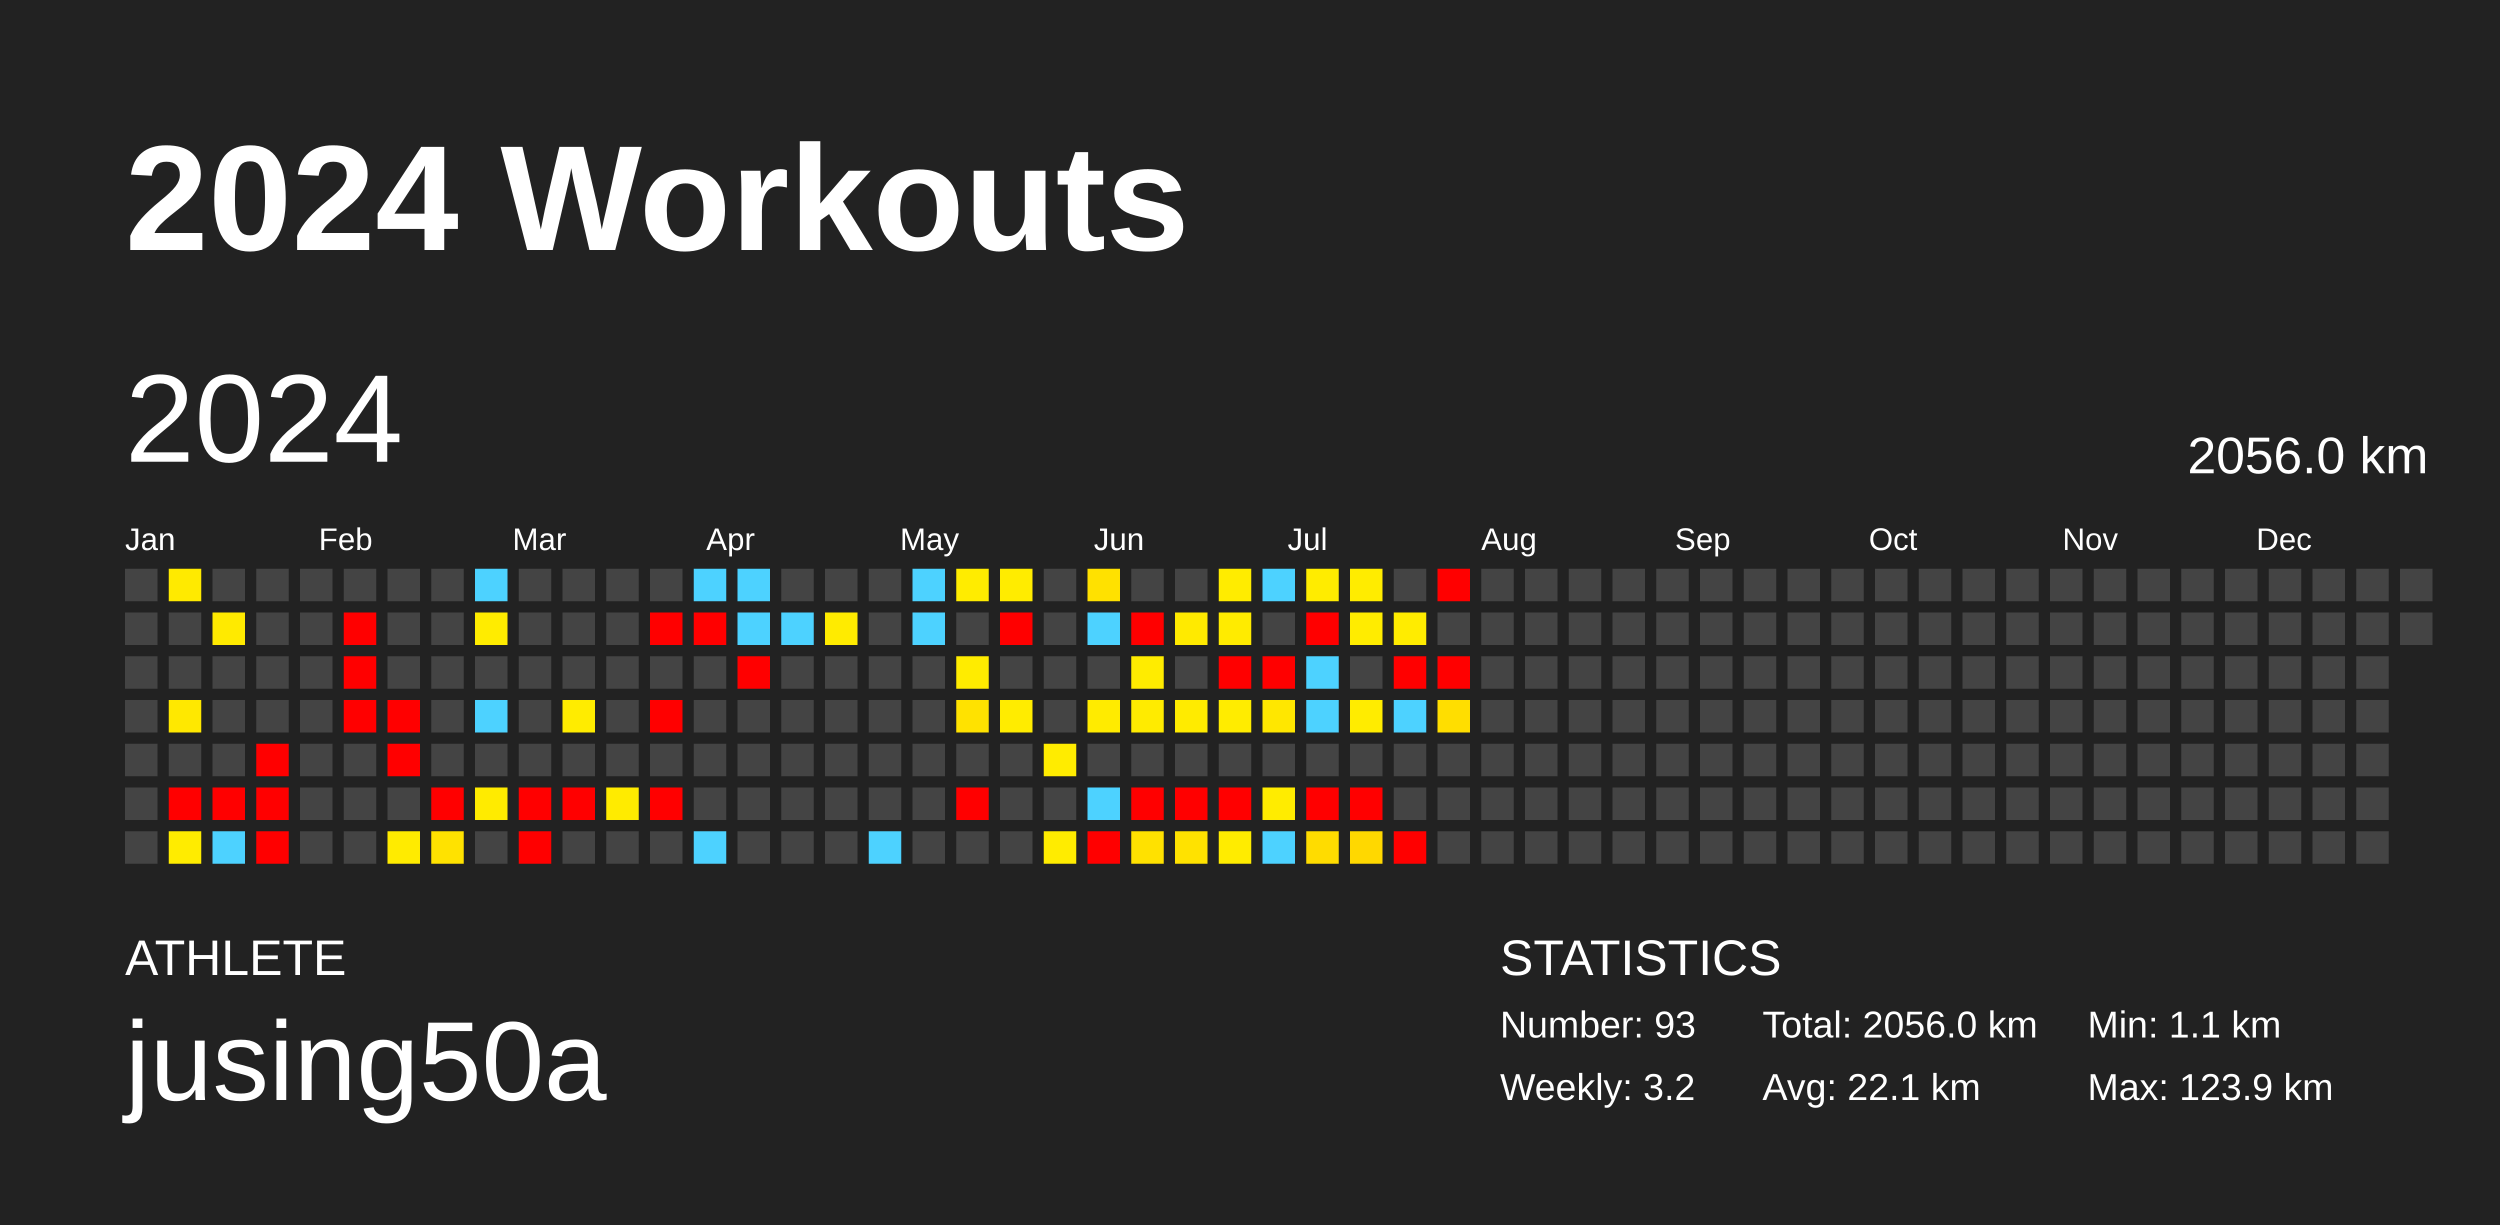
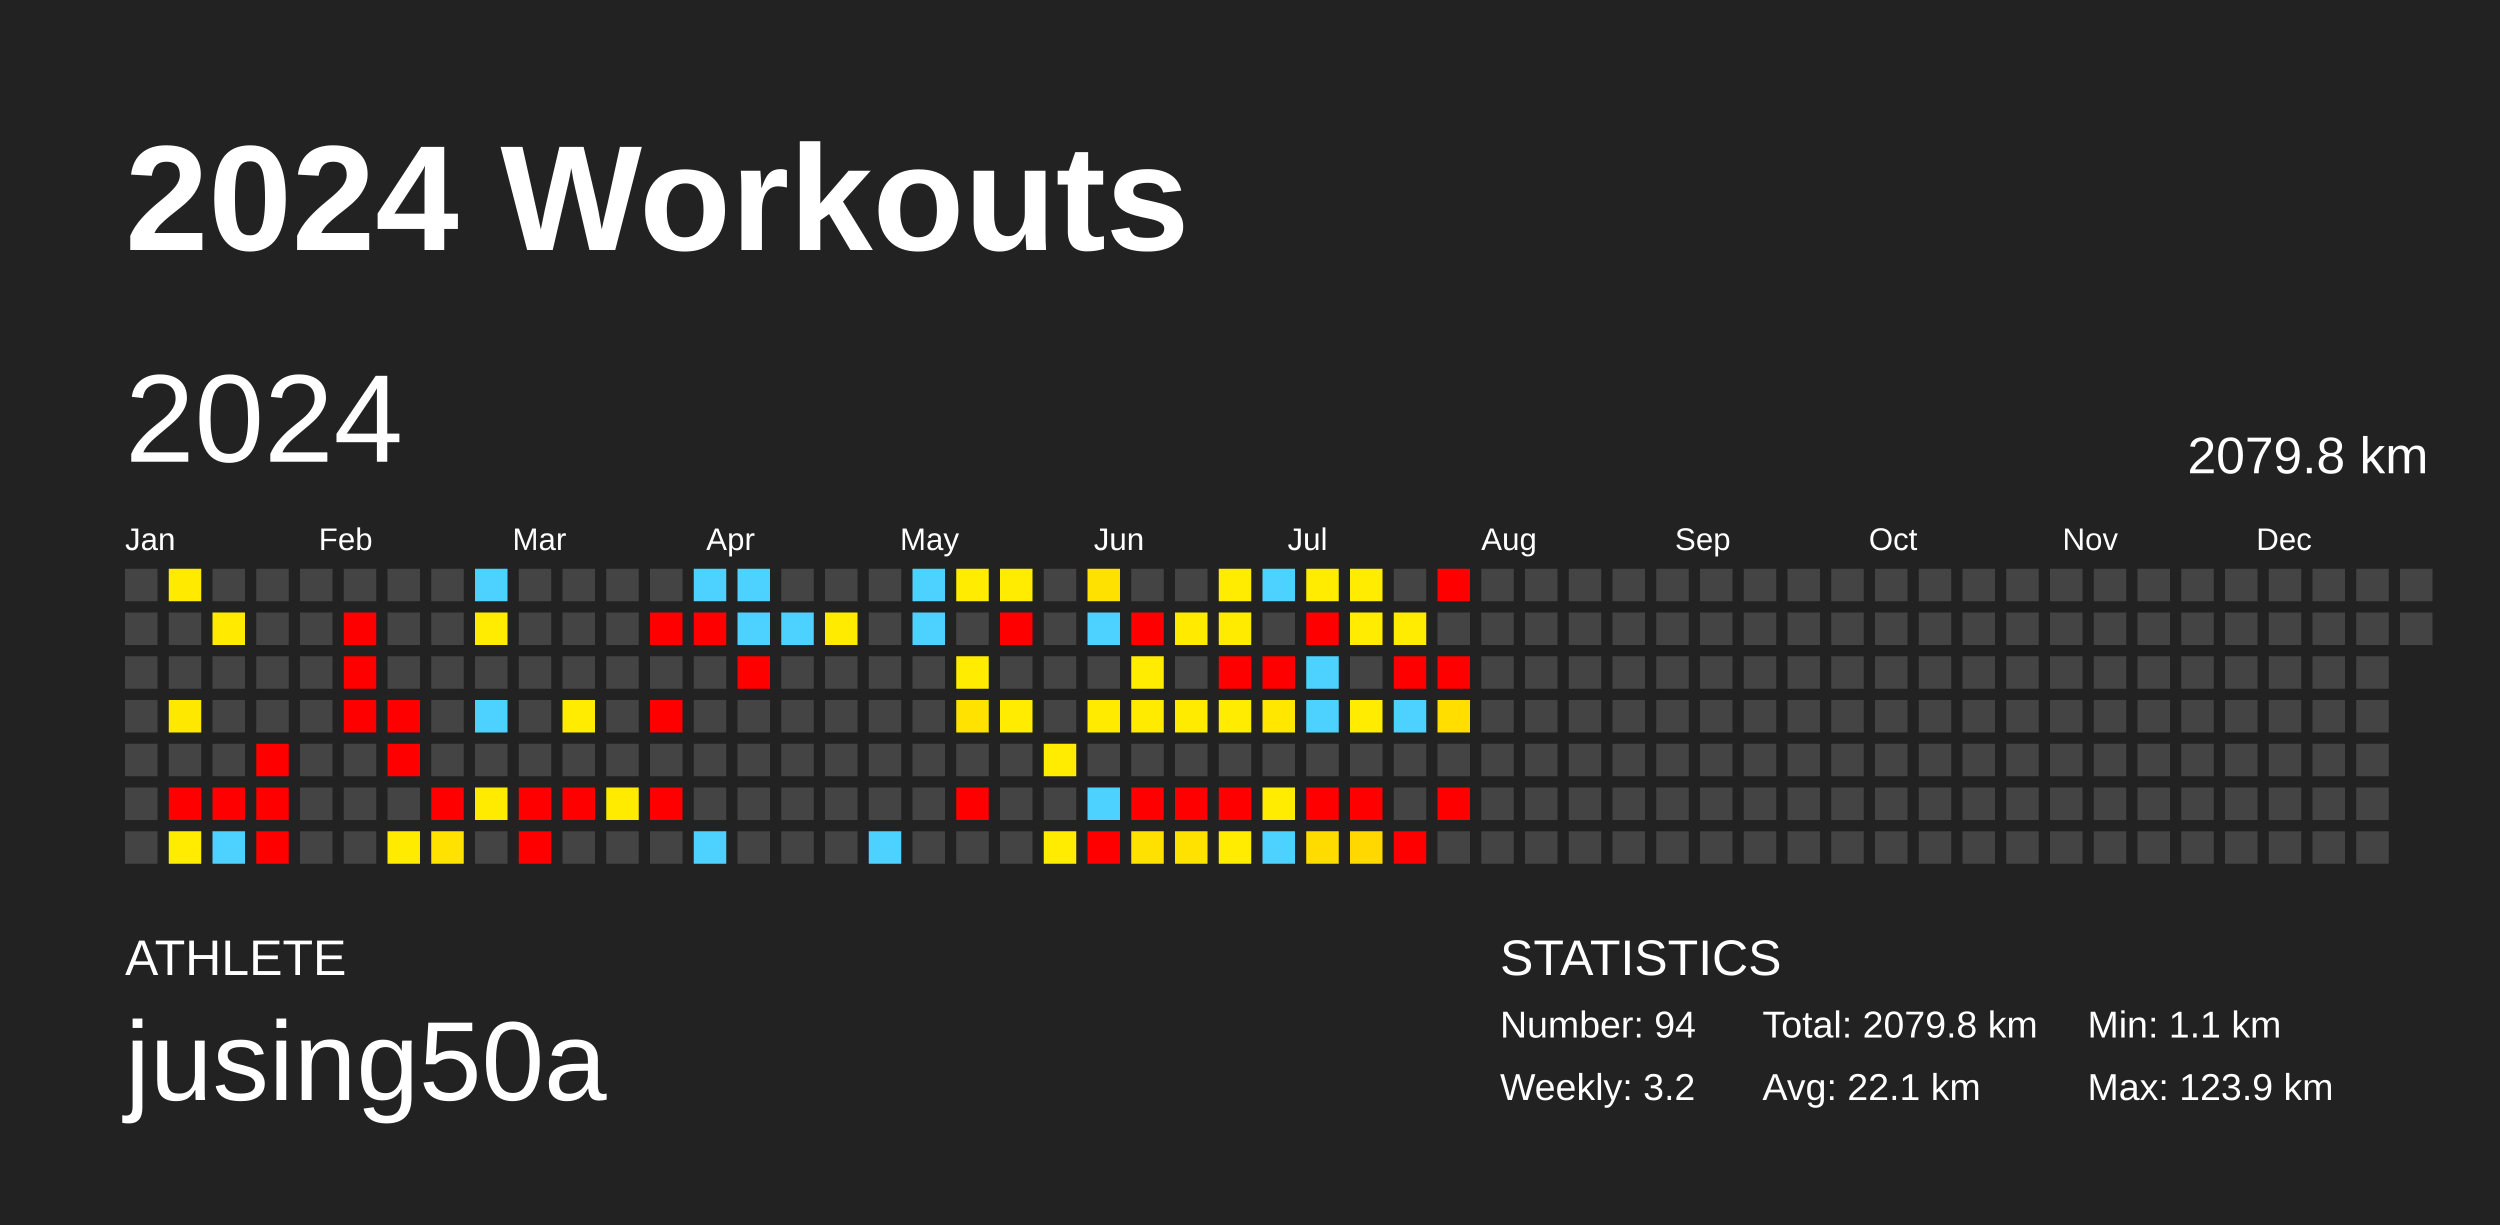
<svg xmlns="http://www.w3.org/2000/svg" baseProfile="full" height="98mm" version="1.1" viewBox="0,0,200,98" width="200mm">
  <defs />
  <rect fill="#222222" height="98" width="200" x="0" y="0" />
  <text fill="#FFFFFF" style="font-size:12px; font-family:Arial; font-weight:bold;" x="10" y="20">2024 Workouts</text>
  <text fill="#FFFFFF" style="font-size:4px; font-family:Arial" x="10" y="78">ATHLETE</text>
  <text fill="#FFFFFF" style="font-size:9px; font-family:Arial" x="10" y="88">jusing50a</text>
  <text fill="#FFFFFF" style="font-size:4px; font-family:Arial" x="120" y="78">STATISTICS</text>
-   <text fill="#FFFFFF" style="font-size:3px; font-family:Arial" x="120" y="83">Number: 93</text>
+   <text fill="#FFFFFF" style="font-size:3px; font-family:Arial" x="120" y="83">Number: 94</text>
  <text fill="#FFFFFF" style="font-size:3px; font-family:Arial" x="120" y="88">Weekly: 3.2</text>
-   <text fill="#FFFFFF" style="font-size:3px; font-family:Arial" x="141" y="83">Total: 2056.0 km</text>
+   <text fill="#FFFFFF" style="font-size:3px; font-family:Arial" x="141" y="83">Total: 2079.8 km</text>
  <text fill="#FFFFFF" style="font-size:3px; font-family:Arial" x="141" y="88">Avg: 22.1 km</text>
  <text fill="#FFFFFF" style="font-size:3px; font-family:Arial" x="167" y="83">Min: 1.1 km</text>
  <text fill="#FFFFFF" style="font-size:3px; font-family:Arial" x="167" y="88">Max: 123.9 km</text>
  <text dominant-baseline="hanging" fill="#FFFFFF" style="font-size:10.0px; font-family:Arial;" x="10" y="30">2024</text>
-   <text dominant-baseline="hanging" fill="#FFFFFF" style="font-size:4.125px; font-family:Arial;" x="175" y="35">2056.0 km</text>
+   <text dominant-baseline="hanging" fill="#FFFFFF" style="font-size:4.125px; font-family:Arial;" x="175" y="35">2079.8 km</text>
  <text fill="#FFFFFF" style="font-size:2.5px; font-family:Arial" x="10.0" y="44">Jan</text>
  <text fill="#FFFFFF" style="font-size:2.5px; font-family:Arial" x="25.5" y="44">Feb</text>
  <text fill="#FFFFFF" style="font-size:2.5px; font-family:Arial" x="41.0" y="44">Mar</text>
  <text fill="#FFFFFF" style="font-size:2.5px; font-family:Arial" x="56.5" y="44">Apr</text>
  <text fill="#FFFFFF" style="font-size:2.5px; font-family:Arial" x="72.0" y="44">May</text>
  <text fill="#FFFFFF" style="font-size:2.5px; font-family:Arial" x="87.5" y="44">Jun</text>
  <text fill="#FFFFFF" style="font-size:2.5px; font-family:Arial" x="103.0" y="44">Jul</text>
  <text fill="#FFFFFF" style="font-size:2.5px; font-family:Arial" x="118.5" y="44">Aug</text>
  <text fill="#FFFFFF" style="font-size:2.5px; font-family:Arial" x="134.0" y="44">Sep</text>
  <text fill="#FFFFFF" style="font-size:2.5px; font-family:Arial" x="149.5" y="44">Oct</text>
  <text fill="#FFFFFF" style="font-size:2.5px; font-family:Arial" x="165.0" y="44">Nov</text>
  <text fill="#FFFFFF" style="font-size:2.5px; font-family:Arial" x="180.5" y="44">Dec</text>
  <rect fill="#444444" height="2.6" width="2.6" x="10.0" y="45.5" />
  <rect fill="#444444" height="2.6" width="2.6" x="10.0" y="49.0" />
  <rect fill="#444444" height="2.6" width="2.6" x="10.0" y="52.5" />
  <rect fill="#444444" height="2.6" width="2.6" x="10.0" y="56.0" />
  <rect fill="#444444" height="2.6" width="2.6" x="10.0" y="59.5" />
  <rect fill="#444444" height="2.6" width="2.6" x="10.0" y="63.0" />
  <rect fill="#444444" height="2.6" width="2.6" x="10.0" y="66.5" />
  <rect fill="#ffea00" height="2.6" width="2.6" x="13.5" y="45.5" />
  <rect fill="#444444" height="2.6" width="2.6" x="13.5" y="49.0" />
  <rect fill="#444444" height="2.6" width="2.6" x="13.5" y="52.5" />
  <rect fill="#ffe800" height="2.6" width="2.6" x="13.5" y="56.0" />
  <rect fill="#444444" height="2.6" width="2.6" x="13.5" y="59.5" />
  <rect fill="red" height="2.6" width="2.6" x="13.5" y="63.0" />
  <rect fill="#ffec00" height="2.6" width="2.6" x="13.5" y="66.5" />
  <rect fill="#444444" height="2.6" width="2.6" x="17.0" y="45.5" />
  <rect fill="#ffea00" height="2.6" width="2.6" x="17.0" y="49.0" />
  <rect fill="#444444" height="2.6" width="2.6" x="17.0" y="52.5" />
  <rect fill="#444444" height="2.6" width="2.6" x="17.0" y="56.0" />
  <rect fill="#444444" height="2.6" width="2.6" x="17.0" y="59.5" />
  <rect fill="red" height="2.6" width="2.6" x="17.0" y="63.0" />
  <rect fill="#4dd2ff" height="2.6" width="2.6" x="17.0" y="66.5" />
  <rect fill="#444444" height="2.6" width="2.6" x="20.5" y="45.5" />
  <rect fill="#444444" height="2.6" width="2.6" x="20.5" y="49.0" />
  <rect fill="#444444" height="2.6" width="2.6" x="20.5" y="52.5" />
  <rect fill="#444444" height="2.6" width="2.6" x="20.5" y="56.0" />
  <rect fill="red" height="2.6" width="2.6" x="20.5" y="59.5" />
  <rect fill="red" height="2.6" width="2.6" x="20.5" y="63.0" />
  <rect fill="red" height="2.6" width="2.6" x="20.5" y="66.5" />
  <rect fill="#444444" height="2.6" width="2.6" x="24.0" y="45.5" />
  <rect fill="#444444" height="2.6" width="2.6" x="24.0" y="49.0" />
  <rect fill="#444444" height="2.6" width="2.6" x="24.0" y="52.5" />
  <rect fill="#444444" height="2.6" width="2.6" x="24.0" y="56.0" />
  <rect fill="#444444" height="2.6" width="2.6" x="24.0" y="59.5" />
  <rect fill="#444444" height="2.6" width="2.6" x="24.0" y="63.0" />
  <rect fill="#444444" height="2.6" width="2.6" x="24.0" y="66.5" />
  <rect fill="#444444" height="2.6" width="2.6" x="27.5" y="45.5" />
  <rect fill="red" height="2.6" width="2.6" x="27.5" y="49.0" />
  <rect fill="red" height="2.6" width="2.6" x="27.5" y="52.5" />
  <rect fill="red" height="2.6" width="2.6" x="27.5" y="56.0" />
  <rect fill="#444444" height="2.6" width="2.6" x="27.5" y="59.5" />
  <rect fill="#444444" height="2.6" width="2.6" x="27.5" y="63.0" />
  <rect fill="#444444" height="2.6" width="2.6" x="27.5" y="66.5" />
  <rect fill="#444444" height="2.6" width="2.6" x="31.0" y="45.5" />
  <rect fill="#444444" height="2.6" width="2.6" x="31.0" y="49.0" />
  <rect fill="#444444" height="2.6" width="2.6" x="31.0" y="52.5" />
  <rect fill="red" height="2.6" width="2.6" x="31.0" y="56.0" />
  <rect fill="red" height="2.6" width="2.6" x="31.0" y="59.5" />
  <rect fill="#444444" height="2.6" width="2.6" x="31.0" y="63.0" />
  <rect fill="#ffeb00" height="2.6" width="2.6" x="31.0" y="66.5" />
  <rect fill="#444444" height="2.6" width="2.6" x="34.5" y="45.5" />
  <rect fill="#444444" height="2.6" width="2.6" x="34.5" y="49.0" />
  <rect fill="#444444" height="2.6" width="2.6" x="34.5" y="52.5" />
  <rect fill="#444444" height="2.6" width="2.6" x="34.5" y="56.0" />
  <rect fill="#444444" height="2.6" width="2.6" x="34.5" y="59.5" />
  <rect fill="red" height="2.6" width="2.6" x="34.5" y="63.0" />
  <rect fill="#ffe200" height="2.6" width="2.6" x="34.5" y="66.5" />
  <rect fill="#4dd2ff" height="2.6" width="2.6" x="38.0" y="45.5" />
  <rect fill="#ffec00" height="2.6" width="2.6" x="38.0" y="49.0" />
  <rect fill="#444444" height="2.6" width="2.6" x="38.0" y="52.5" />
  <rect fill="#4dd2ff" height="2.6" width="2.6" x="38.0" y="56.0" />
  <rect fill="#444444" height="2.6" width="2.6" x="38.0" y="59.5" />
  <rect fill="#ffeb00" height="2.6" width="2.6" x="38.0" y="63.0" />
  <rect fill="#444444" height="2.6" width="2.6" x="38.0" y="66.5" />
  <rect fill="#444444" height="2.6" width="2.6" x="41.5" y="45.5" />
  <rect fill="#444444" height="2.6" width="2.6" x="41.5" y="49.0" />
  <rect fill="#444444" height="2.6" width="2.6" x="41.5" y="52.5" />
  <rect fill="#444444" height="2.6" width="2.6" x="41.5" y="56.0" />
  <rect fill="#444444" height="2.6" width="2.6" x="41.5" y="59.5" />
  <rect fill="red" height="2.6" width="2.6" x="41.5" y="63.0" />
  <rect fill="red" height="2.6" width="2.6" x="41.5" y="66.5" />
  <rect fill="#444444" height="2.6" width="2.6" x="45.0" y="45.5" />
  <rect fill="#444444" height="2.6" width="2.6" x="45.0" y="49.0" />
  <rect fill="#444444" height="2.6" width="2.6" x="45.0" y="52.5" />
  <rect fill="#ffec00" height="2.6" width="2.6" x="45.0" y="56.0" />
  <rect fill="#444444" height="2.6" width="2.6" x="45.0" y="59.5" />
  <rect fill="red" height="2.6" width="2.6" x="45.0" y="63.0" />
  <rect fill="#444444" height="2.6" width="2.6" x="45.0" y="66.5" />
  <rect fill="#444444" height="2.6" width="2.6" x="48.5" y="45.5" />
  <rect fill="#444444" height="2.6" width="2.6" x="48.5" y="49.0" />
  <rect fill="#444444" height="2.6" width="2.6" x="48.5" y="52.5" />
  <rect fill="#444444" height="2.6" width="2.6" x="48.5" y="56.0" />
  <rect fill="#444444" height="2.6" width="2.6" x="48.5" y="59.5" />
  <rect fill="#ffeb00" height="2.6" width="2.6" x="48.5" y="63.0" />
  <rect fill="#444444" height="2.6" width="2.6" x="48.5" y="66.5" />
  <rect fill="#444444" height="2.6" width="2.6" x="52.0" y="45.5" />
  <rect fill="red" height="2.6" width="2.6" x="52.0" y="49.0" />
  <rect fill="#444444" height="2.6" width="2.6" x="52.0" y="52.5" />
  <rect fill="red" height="2.6" width="2.6" x="52.0" y="56.0" />
  <rect fill="#444444" height="2.6" width="2.6" x="52.0" y="59.5" />
  <rect fill="red" height="2.6" width="2.6" x="52.0" y="63.0" />
  <rect fill="#444444" height="2.6" width="2.6" x="52.0" y="66.5" />
  <rect fill="#4dd2ff" height="2.6" width="2.6" x="55.5" y="45.5" />
  <rect fill="red" height="2.6" width="2.6" x="55.5" y="49.0" />
  <rect fill="#444444" height="2.6" width="2.6" x="55.5" y="52.5" />
  <rect fill="#444444" height="2.6" width="2.6" x="55.5" y="56.0" />
  <rect fill="#444444" height="2.6" width="2.6" x="55.5" y="59.5" />
  <rect fill="#444444" height="2.6" width="2.6" x="55.5" y="63.0" />
  <rect fill="#4dd2ff" height="2.6" width="2.6" x="55.5" y="66.5" />
  <rect fill="#4dd2ff" height="2.6" width="2.6" x="59.0" y="45.5" />
  <rect fill="#4dd2ff" height="2.6" width="2.6" x="59.0" y="49.0" />
  <rect fill="red" height="2.6" width="2.6" x="59.0" y="52.5" />
  <rect fill="#444444" height="2.6" width="2.6" x="59.0" y="56.0" />
  <rect fill="#444444" height="2.6" width="2.6" x="59.0" y="59.5" />
  <rect fill="#444444" height="2.6" width="2.6" x="59.0" y="63.0" />
  <rect fill="#444444" height="2.6" width="2.6" x="59.0" y="66.5" />
  <rect fill="#444444" height="2.6" width="2.6" x="62.5" y="45.5" />
  <rect fill="#4dd2ff" height="2.6" width="2.6" x="62.5" y="49.0" />
  <rect fill="#444444" height="2.6" width="2.6" x="62.5" y="52.5" />
  <rect fill="#444444" height="2.6" width="2.6" x="62.5" y="56.0" />
  <rect fill="#444444" height="2.6" width="2.6" x="62.5" y="59.5" />
  <rect fill="#444444" height="2.6" width="2.6" x="62.5" y="63.0" />
  <rect fill="#444444" height="2.6" width="2.6" x="62.5" y="66.5" />
  <rect fill="#444444" height="2.6" width="2.6" x="66.0" y="45.5" />
  <rect fill="#ffeb00" height="2.6" width="2.6" x="66.0" y="49.0" />
  <rect fill="#444444" height="2.6" width="2.6" x="66.0" y="52.5" />
  <rect fill="#444444" height="2.6" width="2.6" x="66.0" y="56.0" />
  <rect fill="#444444" height="2.6" width="2.6" x="66.0" y="59.5" />
  <rect fill="#444444" height="2.6" width="2.6" x="66.0" y="63.0" />
  <rect fill="#444444" height="2.6" width="2.6" x="66.0" y="66.5" />
  <rect fill="#444444" height="2.6" width="2.6" x="69.5" y="45.5" />
  <rect fill="#444444" height="2.6" width="2.6" x="69.5" y="49.0" />
  <rect fill="#444444" height="2.6" width="2.6" x="69.5" y="52.5" />
  <rect fill="#444444" height="2.6" width="2.6" x="69.5" y="56.0" />
  <rect fill="#444444" height="2.6" width="2.6" x="69.5" y="59.5" />
  <rect fill="#444444" height="2.6" width="2.6" x="69.5" y="63.0" />
  <rect fill="#4dd2ff" height="2.6" width="2.6" x="69.5" y="66.5" />
  <rect fill="#4dd2ff" height="2.6" width="2.6" x="73.0" y="45.5" />
  <rect fill="#4dd2ff" height="2.6" width="2.6" x="73.0" y="49.0" />
  <rect fill="#444444" height="2.6" width="2.6" x="73.0" y="52.5" />
  <rect fill="#444444" height="2.6" width="2.6" x="73.0" y="56.0" />
  <rect fill="#444444" height="2.6" width="2.6" x="73.0" y="59.5" />
  <rect fill="#444444" height="2.6" width="2.6" x="73.0" y="63.0" />
  <rect fill="#444444" height="2.6" width="2.6" x="73.0" y="66.5" />
  <rect fill="#ffec00" height="2.6" width="2.6" x="76.5" y="45.5" />
  <rect fill="#444444" height="2.6" width="2.6" x="76.5" y="49.0" />
  <rect fill="#ffec00" height="2.6" width="2.6" x="76.5" y="52.5" />
  <rect fill="#ffe200" height="2.6" width="2.6" x="76.5" y="56.0" />
  <rect fill="#444444" height="2.6" width="2.6" x="76.5" y="59.5" />
  <rect fill="red" height="2.6" width="2.6" x="76.5" y="63.0" />
  <rect fill="#444444" height="2.6" width="2.6" x="76.5" y="66.5" />
  <rect fill="#ffec00" height="2.6" width="2.6" x="80.0" y="45.5" />
  <rect fill="red" height="2.6" width="2.6" x="80.0" y="49.0" />
  <rect fill="#444444" height="2.6" width="2.6" x="80.0" y="52.5" />
  <rect fill="#ffec00" height="2.6" width="2.6" x="80.0" y="56.0" />
  <rect fill="#444444" height="2.6" width="2.6" x="80.0" y="59.5" />
  <rect fill="#444444" height="2.6" width="2.6" x="80.0" y="63.0" />
  <rect fill="#444444" height="2.6" width="2.6" x="80.0" y="66.5" />
  <rect fill="#444444" height="2.6" width="2.6" x="83.5" y="45.5" />
  <rect fill="#444444" height="2.6" width="2.6" x="83.5" y="49.0" />
  <rect fill="#444444" height="2.6" width="2.6" x="83.5" y="52.5" />
  <rect fill="#444444" height="2.6" width="2.6" x="83.5" y="56.0" />
  <rect fill="#ffec00" height="2.6" width="2.6" x="83.5" y="59.5" />
  <rect fill="#444444" height="2.6" width="2.6" x="83.5" y="63.0" />
  <rect fill="#ffec00" height="2.6" width="2.6" x="83.5" y="66.5" />
  <rect fill="#ffe100" height="2.6" width="2.6" x="87.0" y="45.5" />
  <rect fill="#4dd2ff" height="2.6" width="2.6" x="87.0" y="49.0" />
  <rect fill="#444444" height="2.6" width="2.6" x="87.0" y="52.5" />
  <rect fill="#ffeb00" height="2.6" width="2.6" x="87.0" y="56.0" />
  <rect fill="#444444" height="2.6" width="2.6" x="87.0" y="59.5" />
  <rect fill="#4dd2ff" height="2.6" width="2.6" x="87.0" y="63.0" />
  <rect fill="red" height="2.6" width="2.6" x="87.0" y="66.5" />
  <rect fill="#444444" height="2.6" width="2.6" x="90.5" y="45.5" />
  <rect fill="red" height="2.6" width="2.6" x="90.5" y="49.0" />
  <rect fill="#ffec00" height="2.6" width="2.6" x="90.5" y="52.5" />
  <rect fill="#ffeb00" height="2.6" width="2.6" x="90.5" y="56.0" />
  <rect fill="#444444" height="2.6" width="2.6" x="90.5" y="59.5" />
  <rect fill="red" height="2.6" width="2.6" x="90.5" y="63.0" />
  <rect fill="#ffe100" height="2.6" width="2.6" x="90.5" y="66.5" />
  <rect fill="#444444" height="2.6" width="2.6" x="94.0" y="45.5" />
  <rect fill="#ffea00" height="2.6" width="2.6" x="94.0" y="49.0" />
  <rect fill="#444444" height="2.6" width="2.6" x="94.0" y="52.5" />
  <rect fill="#ffeb00" height="2.6" width="2.6" x="94.0" y="56.0" />
  <rect fill="#444444" height="2.6" width="2.6" x="94.0" y="59.5" />
  <rect fill="red" height="2.6" width="2.6" x="94.0" y="63.0" />
  <rect fill="#ffe200" height="2.6" width="2.6" x="94.0" y="66.5" />
  <rect fill="#ffec00" height="2.6" width="2.6" x="97.5" y="45.5" />
  <rect fill="#ffeb00" height="2.6" width="2.6" x="97.5" y="49.0" />
  <rect fill="red" height="2.6" width="2.6" x="97.5" y="52.5" />
  <rect fill="#ffec00" height="2.6" width="2.6" x="97.5" y="56.0" />
  <rect fill="#444444" height="2.6" width="2.6" x="97.5" y="59.5" />
  <rect fill="red" height="2.6" width="2.6" x="97.5" y="63.0" />
  <rect fill="#ffec00" height="2.6" width="2.6" x="97.5" y="66.5" />
  <rect fill="#4dd2ff" height="2.6" width="2.6" x="101.0" y="45.5" />
  <rect fill="#444444" height="2.6" width="2.6" x="101.0" y="49.0" />
  <rect fill="red" height="2.6" width="2.6" x="101.0" y="52.5" />
  <rect fill="#ffe700" height="2.6" width="2.6" x="101.0" y="56.0" />
  <rect fill="#444444" height="2.6" width="2.6" x="101.0" y="59.5" />
  <rect fill="#ffec00" height="2.6" width="2.6" x="101.0" y="63.0" />
  <rect fill="#4dd2ff" height="2.6" width="2.6" x="101.0" y="66.5" />
  <rect fill="#ffec00" height="2.6" width="2.6" x="104.5" y="45.5" />
  <rect fill="red" height="2.6" width="2.6" x="104.5" y="49.0" />
  <rect fill="#4dd2ff" height="2.6" width="2.6" x="104.5" y="52.5" />
  <rect fill="#4dd2ff" height="2.6" width="2.6" x="104.5" y="56.0" />
  <rect fill="#444444" height="2.6" width="2.6" x="104.5" y="59.5" />
  <rect fill="red" height="2.6" width="2.6" x="104.5" y="63.0" />
  <rect fill="#ffdc00" height="2.6" width="2.6" x="104.5" y="66.5" />
  <rect fill="#ffec00" height="2.6" width="2.6" x="108.0" y="45.5" />
  <rect fill="#ffec00" height="2.6" width="2.6" x="108.0" y="49.0" />
  <rect fill="#444444" height="2.6" width="2.6" x="108.0" y="52.5" />
  <rect fill="#ffec00" height="2.6" width="2.6" x="108.0" y="56.0" />
  <rect fill="#444444" height="2.6" width="2.6" x="108.0" y="59.5" />
  <rect fill="red" height="2.6" width="2.6" x="108.0" y="63.0" />
  <rect fill="#ffd800" height="2.6" width="2.6" x="108.0" y="66.5" />
  <rect fill="#444444" height="2.6" width="2.6" x="111.5" y="45.5" />
  <rect fill="#ffec00" height="2.6" width="2.6" x="111.5" y="49.0" />
  <rect fill="red" height="2.6" width="2.6" x="111.5" y="52.5" />
  <rect fill="#4dd2ff" height="2.6" width="2.6" x="111.5" y="56.0" />
  <rect fill="#444444" height="2.6" width="2.6" x="111.5" y="59.5" />
  <rect fill="#444444" height="2.6" width="2.6" x="111.5" y="63.0" />
  <rect fill="red" height="2.6" width="2.6" x="111.5" y="66.5" />
  <rect fill="red" height="2.6" width="2.6" x="115.0" y="45.5" />
  <rect fill="#444444" height="2.6" width="2.6" x="115.0" y="49.0" />
  <rect fill="red" height="2.6" width="2.6" x="115.0" y="52.5" />
  <rect fill="#ffde00" height="2.6" width="2.6" x="115.0" y="56.0" />
  <rect fill="#444444" height="2.6" width="2.6" x="115.0" y="59.5" />
-   <rect fill="#444444" height="2.6" width="2.6" x="115.0" y="63.0" />
+   <rect fill="red" height="2.6" width="2.6" x="115.0" y="63.0" />
  <rect fill="#444444" height="2.6" width="2.6" x="115.0" y="66.5" />
  <rect fill="#444444" height="2.6" width="2.6" x="118.5" y="45.5" />
  <rect fill="#444444" height="2.6" width="2.6" x="118.5" y="49.0" />
  <rect fill="#444444" height="2.6" width="2.6" x="118.5" y="52.5" />
  <rect fill="#444444" height="2.6" width="2.6" x="118.5" y="56.0" />
  <rect fill="#444444" height="2.6" width="2.6" x="118.5" y="59.5" />
  <rect fill="#444444" height="2.6" width="2.6" x="118.5" y="63.0" />
  <rect fill="#444444" height="2.6" width="2.6" x="118.5" y="66.5" />
  <rect fill="#444444" height="2.6" width="2.6" x="122.0" y="45.5" />
  <rect fill="#444444" height="2.6" width="2.6" x="122.0" y="49.0" />
  <rect fill="#444444" height="2.6" width="2.6" x="122.0" y="52.5" />
  <rect fill="#444444" height="2.6" width="2.6" x="122.0" y="56.0" />
  <rect fill="#444444" height="2.6" width="2.6" x="122.0" y="59.5" />
  <rect fill="#444444" height="2.6" width="2.6" x="122.0" y="63.0" />
  <rect fill="#444444" height="2.6" width="2.6" x="122.0" y="66.5" />
  <rect fill="#444444" height="2.6" width="2.6" x="125.5" y="45.5" />
  <rect fill="#444444" height="2.6" width="2.6" x="125.5" y="49.0" />
  <rect fill="#444444" height="2.6" width="2.6" x="125.5" y="52.5" />
  <rect fill="#444444" height="2.6" width="2.6" x="125.5" y="56.0" />
  <rect fill="#444444" height="2.6" width="2.6" x="125.5" y="59.5" />
  <rect fill="#444444" height="2.6" width="2.6" x="125.5" y="63.0" />
  <rect fill="#444444" height="2.6" width="2.6" x="125.5" y="66.5" />
  <rect fill="#444444" height="2.6" width="2.6" x="129.0" y="45.5" />
  <rect fill="#444444" height="2.6" width="2.6" x="129.0" y="49.0" />
  <rect fill="#444444" height="2.6" width="2.6" x="129.0" y="52.5" />
  <rect fill="#444444" height="2.6" width="2.6" x="129.0" y="56.0" />
  <rect fill="#444444" height="2.6" width="2.6" x="129.0" y="59.5" />
  <rect fill="#444444" height="2.6" width="2.6" x="129.0" y="63.0" />
  <rect fill="#444444" height="2.6" width="2.6" x="129.0" y="66.5" />
  <rect fill="#444444" height="2.6" width="2.6" x="132.5" y="45.5" />
  <rect fill="#444444" height="2.6" width="2.6" x="132.5" y="49.0" />
  <rect fill="#444444" height="2.6" width="2.6" x="132.5" y="52.5" />
  <rect fill="#444444" height="2.6" width="2.6" x="132.5" y="56.0" />
  <rect fill="#444444" height="2.6" width="2.6" x="132.5" y="59.5" />
  <rect fill="#444444" height="2.6" width="2.6" x="132.5" y="63.0" />
  <rect fill="#444444" height="2.6" width="2.6" x="132.5" y="66.5" />
  <rect fill="#444444" height="2.6" width="2.6" x="136.0" y="45.5" />
  <rect fill="#444444" height="2.6" width="2.6" x="136.0" y="49.0" />
  <rect fill="#444444" height="2.6" width="2.6" x="136.0" y="52.5" />
  <rect fill="#444444" height="2.6" width="2.6" x="136.0" y="56.0" />
  <rect fill="#444444" height="2.6" width="2.6" x="136.0" y="59.5" />
  <rect fill="#444444" height="2.6" width="2.6" x="136.0" y="63.0" />
  <rect fill="#444444" height="2.6" width="2.6" x="136.0" y="66.5" />
  <rect fill="#444444" height="2.6" width="2.6" x="139.5" y="45.5" />
  <rect fill="#444444" height="2.6" width="2.6" x="139.5" y="49.0" />
  <rect fill="#444444" height="2.6" width="2.6" x="139.5" y="52.5" />
  <rect fill="#444444" height="2.6" width="2.6" x="139.5" y="56.0" />
  <rect fill="#444444" height="2.6" width="2.6" x="139.5" y="59.5" />
  <rect fill="#444444" height="2.6" width="2.6" x="139.5" y="63.0" />
  <rect fill="#444444" height="2.6" width="2.6" x="139.5" y="66.5" />
  <rect fill="#444444" height="2.6" width="2.6" x="143.0" y="45.5" />
  <rect fill="#444444" height="2.6" width="2.6" x="143.0" y="49.0" />
  <rect fill="#444444" height="2.6" width="2.6" x="143.0" y="52.5" />
  <rect fill="#444444" height="2.6" width="2.6" x="143.0" y="56.0" />
  <rect fill="#444444" height="2.6" width="2.6" x="143.0" y="59.5" />
  <rect fill="#444444" height="2.6" width="2.6" x="143.0" y="63.0" />
  <rect fill="#444444" height="2.6" width="2.6" x="143.0" y="66.5" />
  <rect fill="#444444" height="2.6" width="2.6" x="146.5" y="45.5" />
  <rect fill="#444444" height="2.6" width="2.6" x="146.5" y="49.0" />
  <rect fill="#444444" height="2.6" width="2.6" x="146.5" y="52.5" />
  <rect fill="#444444" height="2.6" width="2.6" x="146.5" y="56.0" />
  <rect fill="#444444" height="2.6" width="2.6" x="146.5" y="59.5" />
  <rect fill="#444444" height="2.6" width="2.6" x="146.5" y="63.0" />
  <rect fill="#444444" height="2.6" width="2.6" x="146.5" y="66.5" />
  <rect fill="#444444" height="2.6" width="2.6" x="150.0" y="45.5" />
  <rect fill="#444444" height="2.6" width="2.6" x="150.0" y="49.0" />
  <rect fill="#444444" height="2.6" width="2.6" x="150.0" y="52.5" />
  <rect fill="#444444" height="2.6" width="2.6" x="150.0" y="56.0" />
  <rect fill="#444444" height="2.6" width="2.6" x="150.0" y="59.5" />
  <rect fill="#444444" height="2.6" width="2.6" x="150.0" y="63.0" />
  <rect fill="#444444" height="2.6" width="2.6" x="150.0" y="66.5" />
  <rect fill="#444444" height="2.6" width="2.6" x="153.5" y="45.5" />
  <rect fill="#444444" height="2.6" width="2.6" x="153.5" y="49.0" />
  <rect fill="#444444" height="2.6" width="2.6" x="153.5" y="52.5" />
  <rect fill="#444444" height="2.6" width="2.6" x="153.5" y="56.0" />
  <rect fill="#444444" height="2.6" width="2.6" x="153.5" y="59.5" />
  <rect fill="#444444" height="2.6" width="2.6" x="153.5" y="63.0" />
  <rect fill="#444444" height="2.6" width="2.6" x="153.5" y="66.5" />
  <rect fill="#444444" height="2.6" width="2.6" x="157.0" y="45.5" />
  <rect fill="#444444" height="2.6" width="2.6" x="157.0" y="49.0" />
  <rect fill="#444444" height="2.6" width="2.6" x="157.0" y="52.5" />
  <rect fill="#444444" height="2.6" width="2.6" x="157.0" y="56.0" />
  <rect fill="#444444" height="2.6" width="2.6" x="157.0" y="59.5" />
  <rect fill="#444444" height="2.6" width="2.6" x="157.0" y="63.0" />
  <rect fill="#444444" height="2.6" width="2.6" x="157.0" y="66.5" />
  <rect fill="#444444" height="2.6" width="2.6" x="160.5" y="45.5" />
  <rect fill="#444444" height="2.6" width="2.6" x="160.5" y="49.0" />
  <rect fill="#444444" height="2.6" width="2.6" x="160.5" y="52.5" />
  <rect fill="#444444" height="2.6" width="2.6" x="160.5" y="56.0" />
  <rect fill="#444444" height="2.6" width="2.6" x="160.5" y="59.5" />
  <rect fill="#444444" height="2.6" width="2.6" x="160.5" y="63.0" />
  <rect fill="#444444" height="2.6" width="2.6" x="160.5" y="66.5" />
  <rect fill="#444444" height="2.6" width="2.6" x="164.0" y="45.5" />
  <rect fill="#444444" height="2.6" width="2.6" x="164.0" y="49.0" />
  <rect fill="#444444" height="2.6" width="2.6" x="164.0" y="52.5" />
  <rect fill="#444444" height="2.6" width="2.6" x="164.0" y="56.0" />
  <rect fill="#444444" height="2.6" width="2.6" x="164.0" y="59.5" />
  <rect fill="#444444" height="2.6" width="2.6" x="164.0" y="63.0" />
  <rect fill="#444444" height="2.6" width="2.6" x="164.0" y="66.5" />
  <rect fill="#444444" height="2.6" width="2.6" x="167.5" y="45.5" />
  <rect fill="#444444" height="2.6" width="2.6" x="167.5" y="49.0" />
  <rect fill="#444444" height="2.6" width="2.6" x="167.5" y="52.5" />
  <rect fill="#444444" height="2.6" width="2.6" x="167.5" y="56.0" />
  <rect fill="#444444" height="2.6" width="2.6" x="167.5" y="59.5" />
  <rect fill="#444444" height="2.6" width="2.6" x="167.5" y="63.0" />
  <rect fill="#444444" height="2.6" width="2.6" x="167.5" y="66.5" />
  <rect fill="#444444" height="2.6" width="2.6" x="171.0" y="45.5" />
  <rect fill="#444444" height="2.6" width="2.6" x="171.0" y="49.0" />
  <rect fill="#444444" height="2.6" width="2.6" x="171.0" y="52.5" />
  <rect fill="#444444" height="2.6" width="2.6" x="171.0" y="56.0" />
  <rect fill="#444444" height="2.6" width="2.6" x="171.0" y="59.5" />
  <rect fill="#444444" height="2.6" width="2.6" x="171.0" y="63.0" />
  <rect fill="#444444" height="2.6" width="2.6" x="171.0" y="66.5" />
  <rect fill="#444444" height="2.6" width="2.6" x="174.5" y="45.5" />
  <rect fill="#444444" height="2.6" width="2.6" x="174.5" y="49.0" />
  <rect fill="#444444" height="2.6" width="2.6" x="174.5" y="52.5" />
  <rect fill="#444444" height="2.6" width="2.6" x="174.5" y="56.0" />
  <rect fill="#444444" height="2.6" width="2.6" x="174.5" y="59.5" />
  <rect fill="#444444" height="2.6" width="2.6" x="174.5" y="63.0" />
  <rect fill="#444444" height="2.6" width="2.6" x="174.5" y="66.5" />
  <rect fill="#444444" height="2.6" width="2.6" x="178.0" y="45.5" />
  <rect fill="#444444" height="2.6" width="2.6" x="178.0" y="49.0" />
  <rect fill="#444444" height="2.6" width="2.6" x="178.0" y="52.5" />
  <rect fill="#444444" height="2.6" width="2.6" x="178.0" y="56.0" />
  <rect fill="#444444" height="2.6" width="2.6" x="178.0" y="59.5" />
  <rect fill="#444444" height="2.6" width="2.6" x="178.0" y="63.0" />
  <rect fill="#444444" height="2.6" width="2.6" x="178.0" y="66.5" />
  <rect fill="#444444" height="2.6" width="2.6" x="181.5" y="45.5" />
  <rect fill="#444444" height="2.6" width="2.6" x="181.5" y="49.0" />
  <rect fill="#444444" height="2.6" width="2.6" x="181.5" y="52.5" />
  <rect fill="#444444" height="2.6" width="2.6" x="181.5" y="56.0" />
  <rect fill="#444444" height="2.6" width="2.6" x="181.5" y="59.5" />
  <rect fill="#444444" height="2.6" width="2.6" x="181.5" y="63.0" />
  <rect fill="#444444" height="2.6" width="2.6" x="181.5" y="66.5" />
  <rect fill="#444444" height="2.6" width="2.6" x="185.0" y="45.5" />
  <rect fill="#444444" height="2.6" width="2.6" x="185.0" y="49.0" />
  <rect fill="#444444" height="2.6" width="2.6" x="185.0" y="52.5" />
  <rect fill="#444444" height="2.6" width="2.6" x="185.0" y="56.0" />
  <rect fill="#444444" height="2.6" width="2.6" x="185.0" y="59.5" />
  <rect fill="#444444" height="2.6" width="2.6" x="185.0" y="63.0" />
  <rect fill="#444444" height="2.6" width="2.6" x="185.0" y="66.5" />
  <rect fill="#444444" height="2.6" width="2.6" x="188.5" y="45.5" />
  <rect fill="#444444" height="2.6" width="2.6" x="188.5" y="49.0" />
  <rect fill="#444444" height="2.6" width="2.6" x="188.5" y="52.5" />
  <rect fill="#444444" height="2.6" width="2.6" x="188.5" y="56.0" />
  <rect fill="#444444" height="2.6" width="2.6" x="188.5" y="59.5" />
  <rect fill="#444444" height="2.6" width="2.6" x="188.5" y="63.0" />
  <rect fill="#444444" height="2.6" width="2.6" x="188.5" y="66.5" />
  <rect fill="#444444" height="2.6" width="2.6" x="192.0" y="45.5" />
  <rect fill="#444444" height="2.6" width="2.6" x="192.0" y="49.0" />
</svg>
